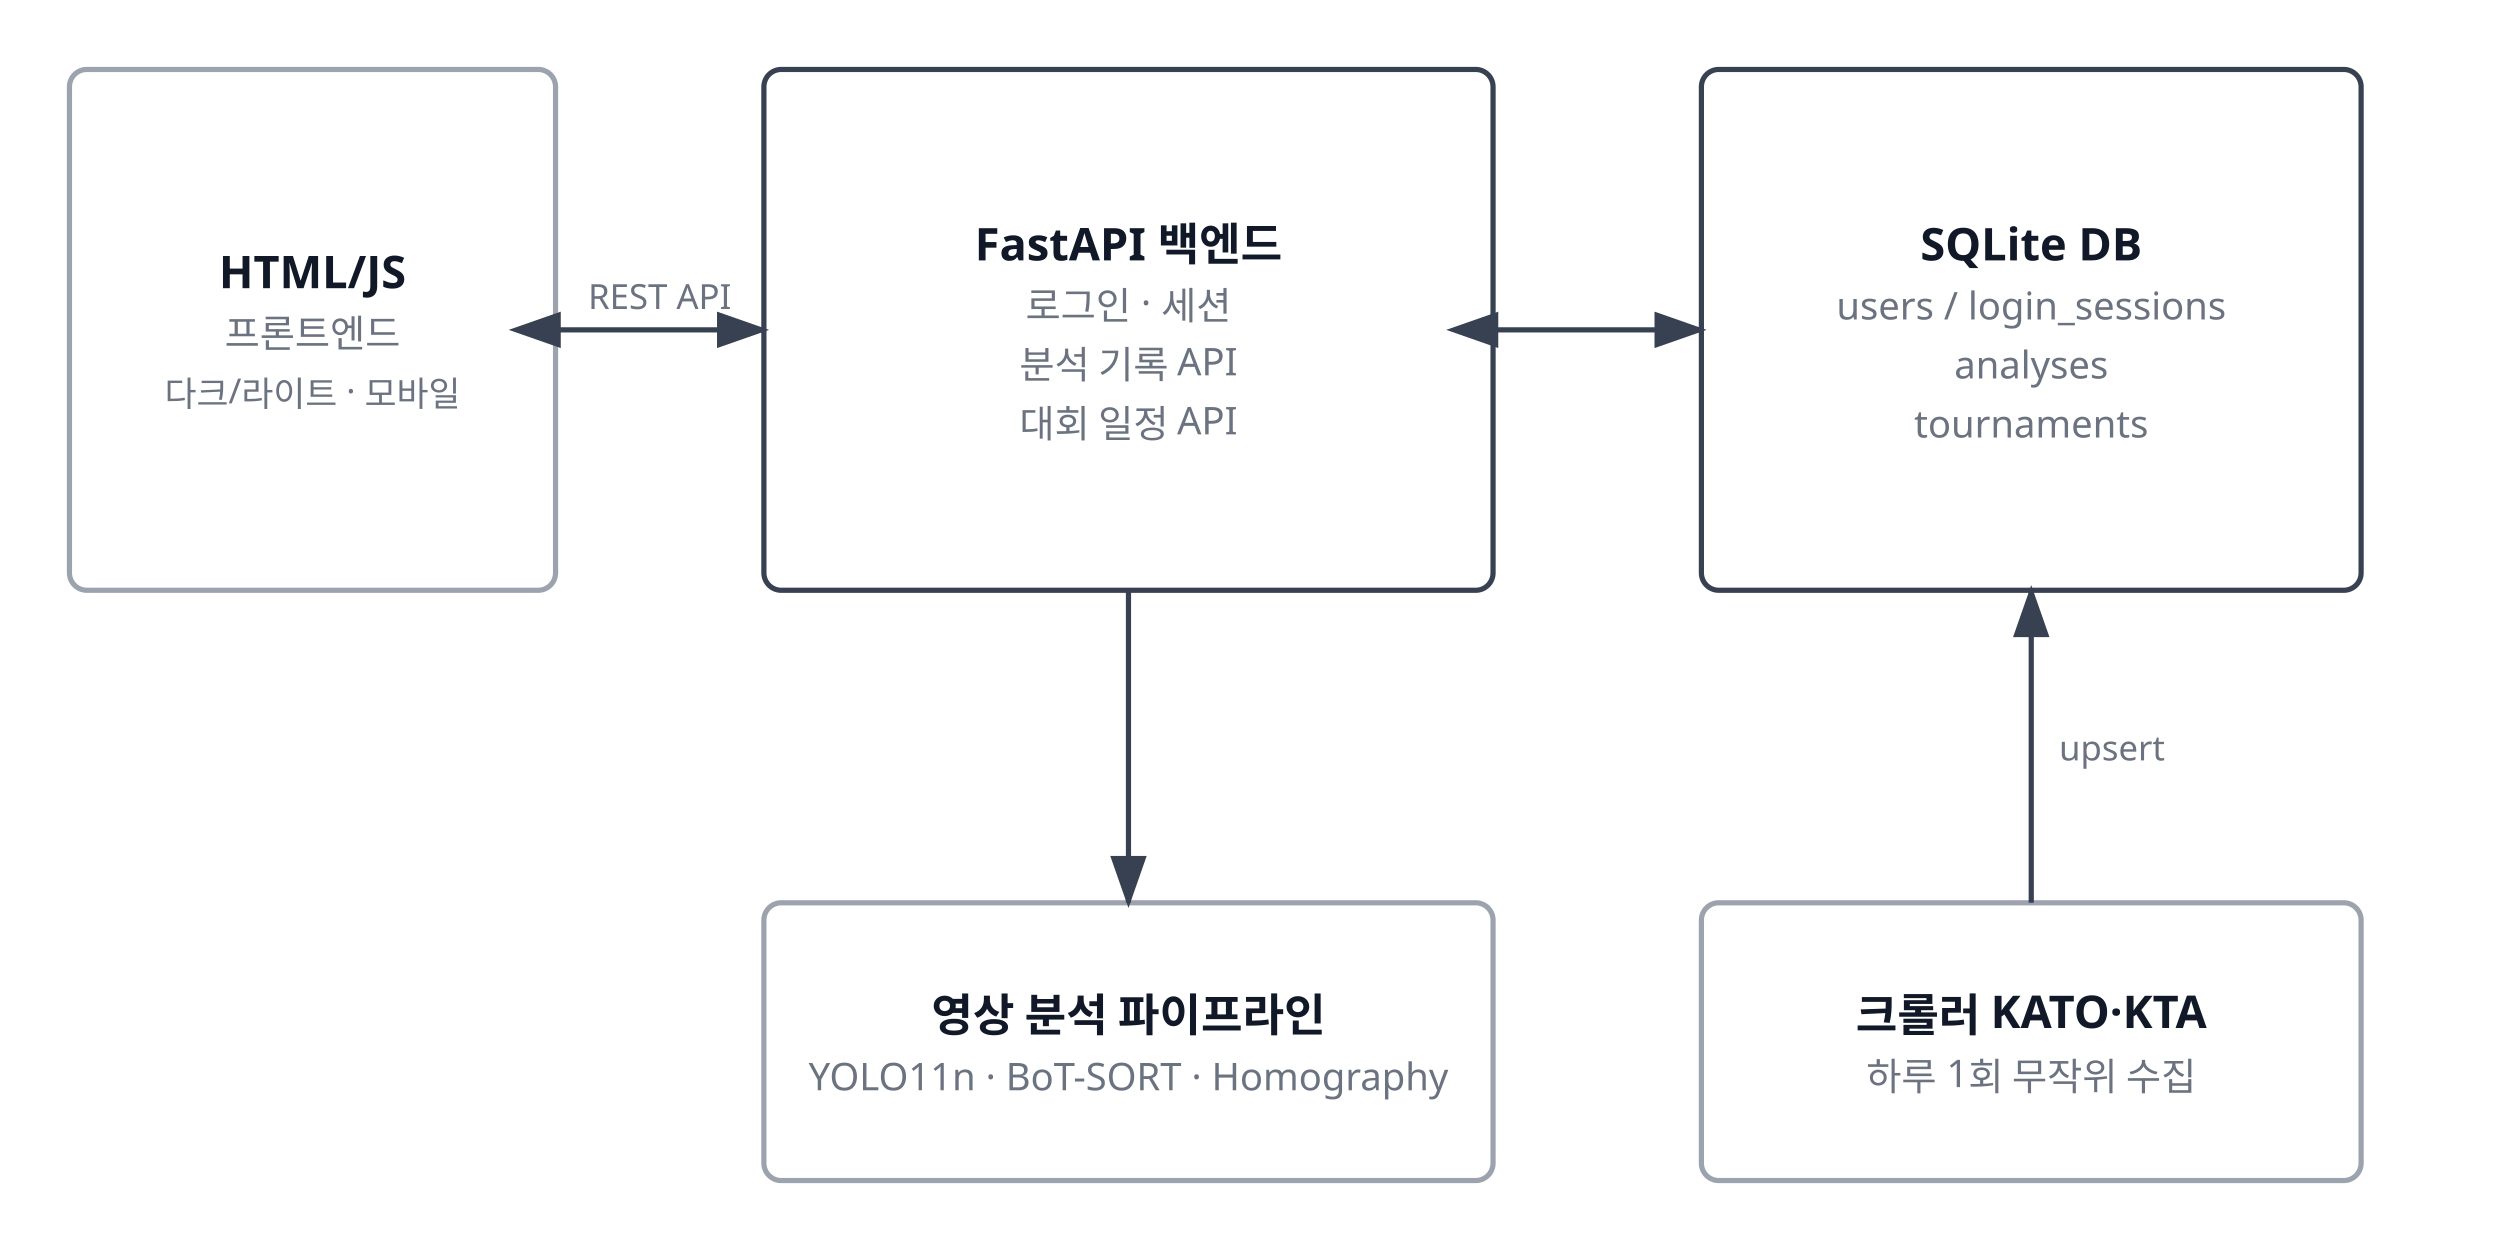
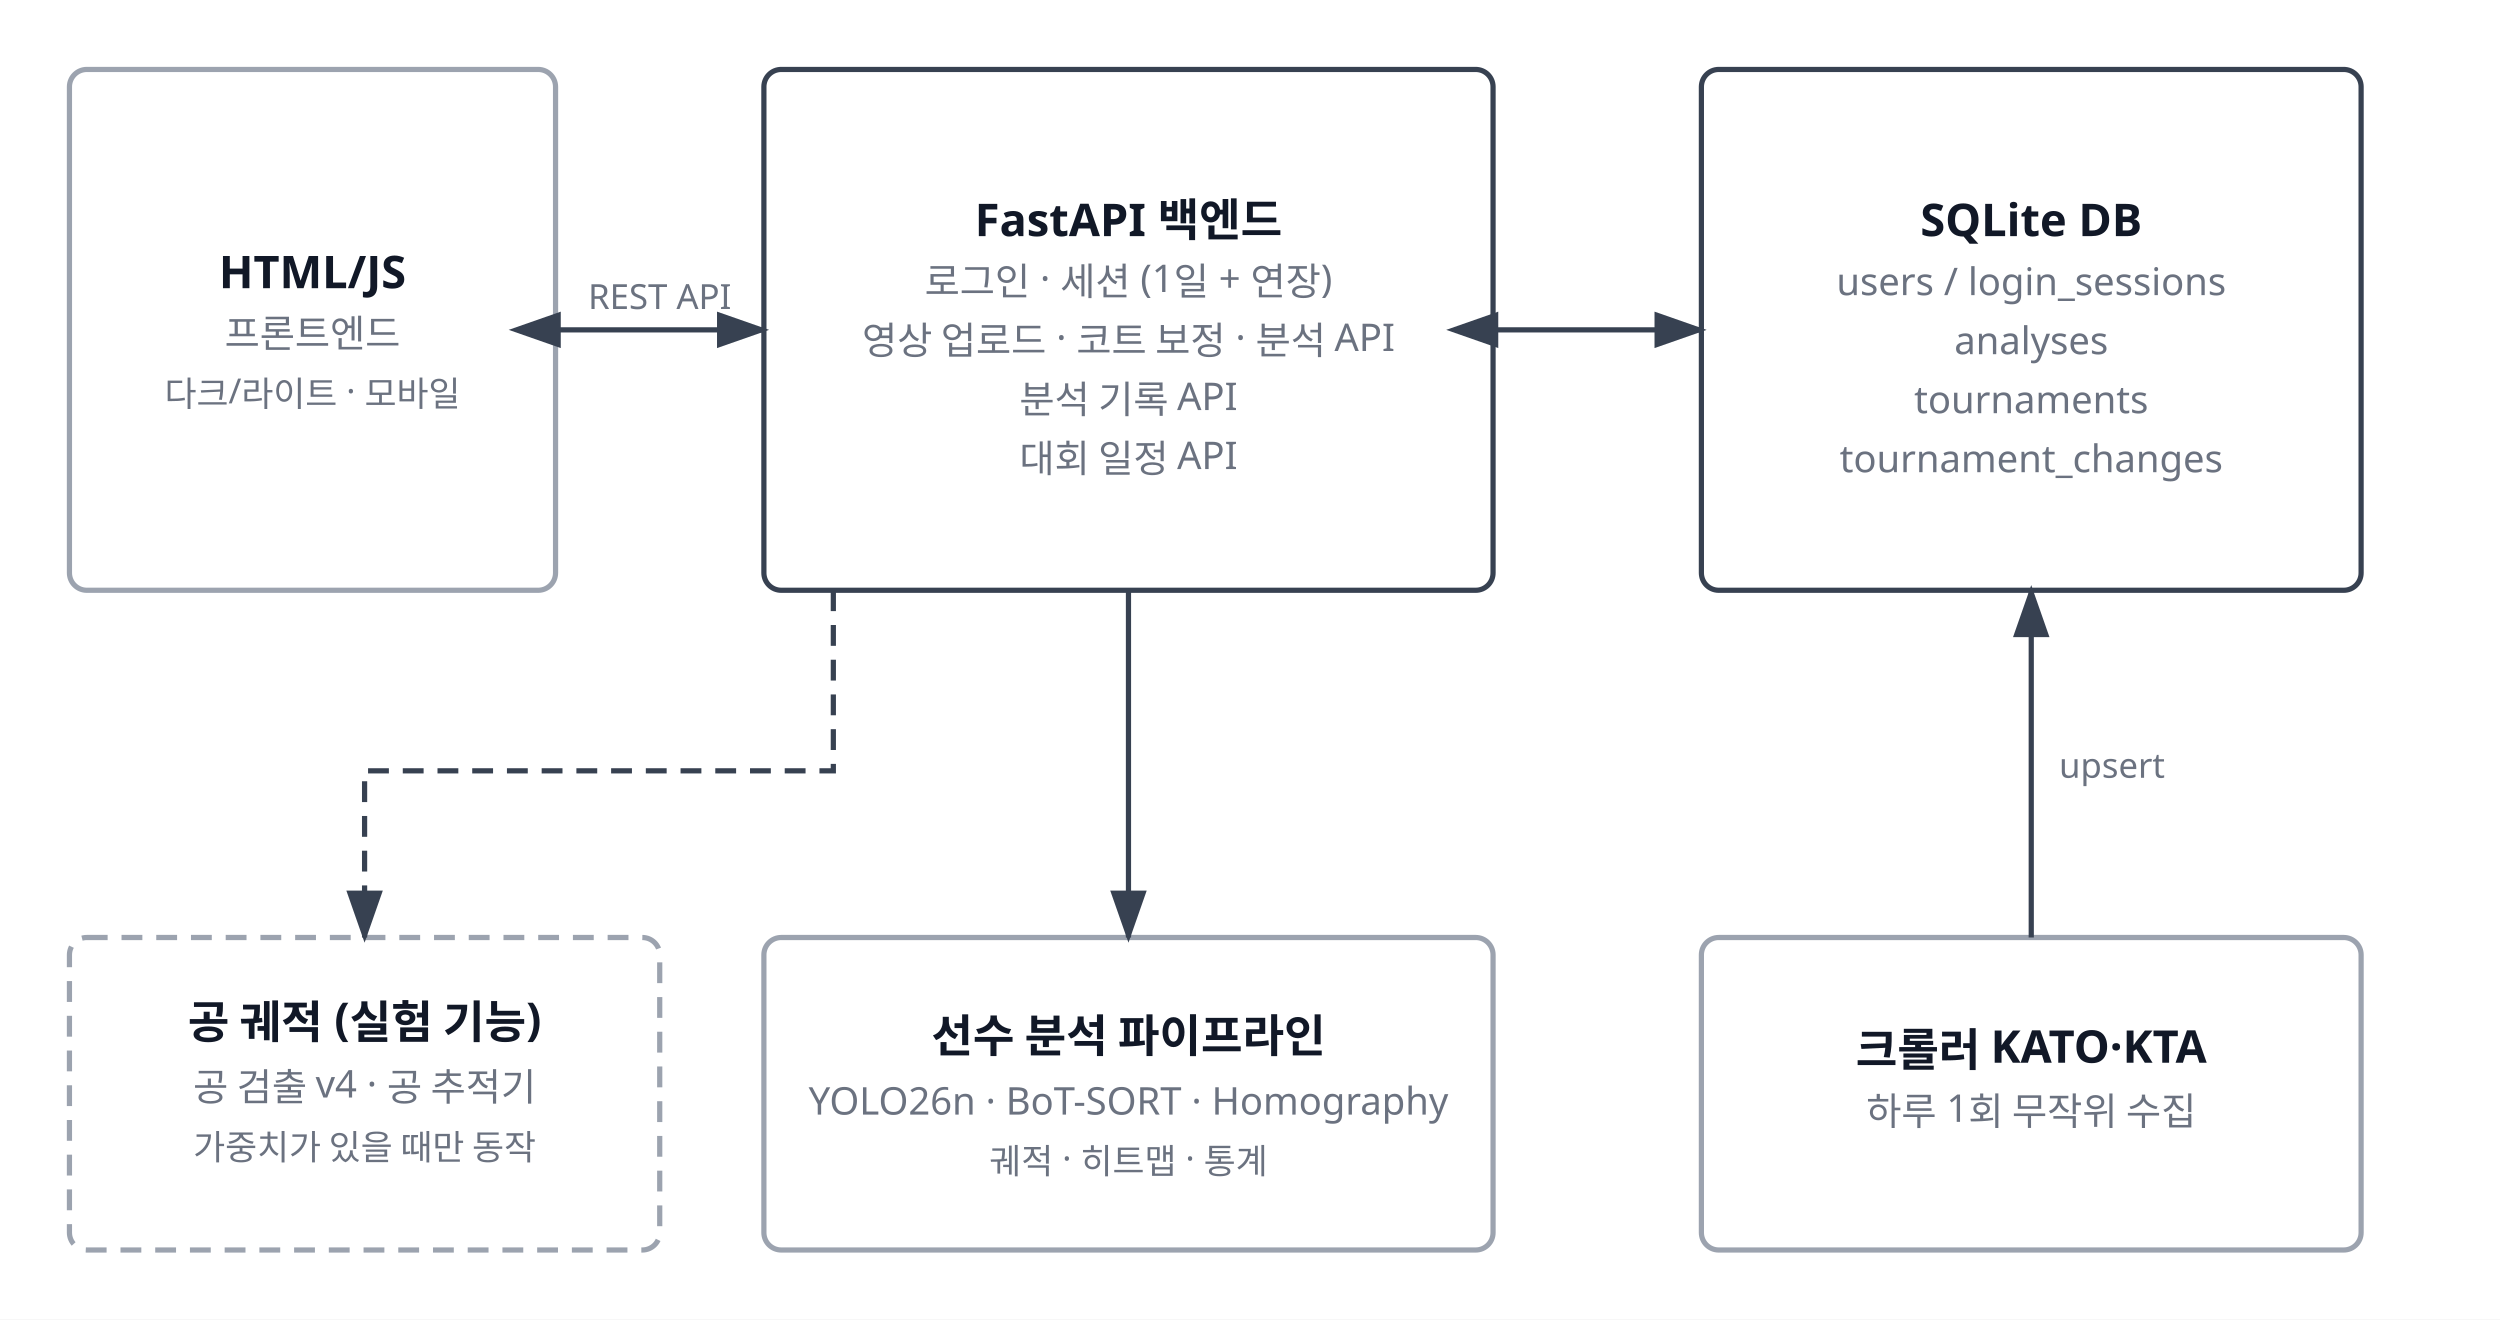
- <svg xmlns="http://www.w3.org/2000/svg" viewBox="0 0 720 360" font-family="'Malgun Gothic','Apple SD Gothic Neo','Noto Sans KR',sans-serif">
-   <rect width="720" height="360" fill="#FFFFFF" />
+ <svg xmlns="http://www.w3.org/2000/svg" viewBox="0 0 720 380" font-family="'Malgun Gothic','Apple SD Gothic Neo','Noto Sans KR',sans-serif">
+   <rect width="720" height="380" fill="#FFFFFF" />
  <defs>
    <marker id="arr" markerWidth="10" markerHeight="7" refX="9" refY="3.5" orient="auto">
      <polygon points="0 0,10 3.5,0 7" fill="#374151" />
    </marker>
    <marker id="arrl" markerWidth="10" markerHeight="7" refX="1" refY="3.5" orient="auto-start-reverse">
      <polygon points="0 0,10 3.5,0 7" fill="#374151" />
    </marker>
  </defs>
  <rect x="20" y="20" width="140" height="150" fill="#FFFFFF" stroke="#9CA3AF" stroke-width="1.5" rx="5" />
  <text x="90" y="83" text-anchor="middle" font-size="13" font-weight="600" fill="#111827">HTML/JS</text>
  <text x="90" y="100" text-anchor="middle" font-size="11" fill="#6B7280">프론트엔드</text>
  <text x="90" y="117" text-anchor="middle" font-size="10" fill="#6B7280">다크/라이트 · 모바일</text>
  <rect x="220" y="20" width="210" height="150" fill="#FFFFFF" stroke="#374151" stroke-width="1.5" rx="5" />
-   <text x="325" y="75" text-anchor="middle" font-size="13" font-weight="600" fill="#111827">FastAPI 백엔드</text>
-   <text x="325" y="92" text-anchor="middle" font-size="11" fill="#6B7280">로그인 · 세션</text>
-   <text x="325" y="109" text-anchor="middle" font-size="11" fill="#6B7280">분석 기록 API</text>
-   <text x="325" y="126" text-anchor="middle" font-size="11" fill="#6B7280">대회 일정 API</text>
+   <text x="325" y="68" text-anchor="middle" font-size="13" font-weight="600" fill="#111827">FastAPI 백엔드</text>
+   <text x="325" y="85" text-anchor="middle" font-size="11" fill="#6B7280">로그인 · 세션 (1일 + 연장)</text>
+   <text x="325" y="102" text-anchor="middle" font-size="11" fill="#6B7280">영상 업로드 · 코트 보정 · 분석 API</text>
+   <text x="325" y="119" text-anchor="middle" font-size="11" fill="#6B7280">분석 기록 API</text>
+   <text x="325" y="136" text-anchor="middle" font-size="11" fill="#6B7280">대회 일정 API</text>
  <rect x="490" y="20" width="190" height="150" fill="#FFFFFF" stroke="#374151" stroke-width="1.5" rx="5" />
-   <text x="585" y="75" text-anchor="middle" font-size="13" font-weight="600" fill="#111827">SQLite DB</text>
-   <text x="585" y="92" text-anchor="middle" font-size="11" fill="#6B7280">users / login_sessions</text>
-   <text x="585" y="109" text-anchor="middle" font-size="11" fill="#6B7280">analyses</text>
-   <text x="585" y="126" text-anchor="middle" font-size="11" fill="#6B7280">tournaments</text>
+   <text x="585" y="68" text-anchor="middle" font-size="13" font-weight="600" fill="#111827">SQLite DB</text>
+   <text x="585" y="85" text-anchor="middle" font-size="11" fill="#6B7280">users / login_sessions</text>
+   <text x="585" y="102" text-anchor="middle" font-size="11" fill="#6B7280">analyses</text>
+   <text x="585" y="119" text-anchor="middle" font-size="11" fill="#6B7280">tournaments</text>
+   <text x="585" y="136" text-anchor="middle" font-size="11" fill="#6B7280">tournament_changes</text>
  <line x1="160" y1="95" x2="220" y2="95" stroke="#374151" stroke-width="1.5" marker-end="url(#arr)" marker-start="url(#arrl)" />
  <text x="190" y="89" text-anchor="middle" font-size="10" font-weight="400" fill="#6B7280">REST API</text>
  <line x1="430" y1="95" x2="490" y2="95" stroke="#374151" stroke-width="1.5" marker-end="url(#arr)" marker-start="url(#arrl)" />
-   <rect x="220" y="260" width="210" height="80" fill="#FFFFFF" stroke="#9CA3AF" stroke-width="1.5" rx="5" />
-   <text x="325" y="297" text-anchor="middle" font-size="13" font-weight="600" fill="#111827">영상 분석 파이프라인</text>
-   <text x="325" y="314" text-anchor="middle" font-size="11" fill="#6B7280">YOLO11n · BoT-SORT · Homography</text>
-   <rect x="490" y="260" width="190" height="80" fill="#FFFFFF" stroke="#9CA3AF" stroke-width="1.5" rx="5" />
-   <text x="585" y="297" text-anchor="middle" font-size="13" font-weight="600" fill="#111827">크롤러 KATO·KTA</text>
-   <text x="585" y="314" text-anchor="middle" font-size="11" fill="#6B7280">하루 1회 무작위 수집</text>
-   <line x1="325" y1="170" x2="325" y2="260" stroke="#374151" stroke-width="1.5" marker-end="url(#arr)" />
-   <line x1="585" y1="260" x2="585" y2="170" stroke="#374151" stroke-width="1.5" marker-end="url(#arr)" />
-   <text x="593" y="219" text-anchor="start" font-size="10" font-weight="400" fill="#6B7280">upsert</text>
+   <rect x="220" y="270" width="210" height="90" fill="#FFFFFF" stroke="#9CA3AF" stroke-width="1.5" rx="5" />
+   <text x="325" y="303" text-anchor="middle" font-size="13" font-weight="600" fill="#111827">선수 분석 파이프라인</text>
+   <text x="325" y="321" text-anchor="middle" font-size="11" fill="#6B7280">YOLO26n · BoT-SORT · Homography</text>
+   <text x="325" y="338" text-anchor="middle" font-size="10" fill="#6B7280">궤적 · 히트맵 · 통계</text>
+   <rect x="20" y="270" width="170" height="90" fill="#FFFFFF" stroke="#9CA3AF" stroke-width="1.5" stroke-dasharray="6 4" rx="5" />
+   <text x="105" y="299" text-anchor="middle" font-size="13" font-weight="600" fill="#111827">공 궤적 (실험 기능)</text>
+   <text x="105" y="317" text-anchor="middle" font-size="11" fill="#6B7280">공 검출 v4 · 공 추적기</text>
+   <text x="105" y="334" text-anchor="middle" font-size="10" fill="#6B7280">가중치가 있을 때만 동작</text>
+   <rect x="490" y="270" width="190" height="90" fill="#FFFFFF" stroke="#9CA3AF" stroke-width="1.5" rx="5" />
+   <text x="585" y="307" text-anchor="middle" font-size="13" font-weight="600" fill="#111827">크롤러 KATO·KTA</text>
+   <text x="585" y="324" text-anchor="middle" font-size="11" fill="#6B7280">하루 1회 무작위 수집</text>
+   <line x1="325" y1="170" x2="325" y2="270" stroke="#374151" stroke-width="1.5" marker-end="url(#arr)" />
+   <path d="M 240 170 L 240 222 L 105 222 L 105 270" stroke="#374151" stroke-width="1.5" fill="none" stroke-dasharray="6 4" marker-end="url(#arr)" />
+   <line x1="585" y1="270" x2="585" y2="170" stroke="#374151" stroke-width="1.5" marker-end="url(#arr)" />
+   <text x="593" y="224" text-anchor="start" font-size="10" font-weight="400" fill="#6B7280">upsert</text>
</svg>
